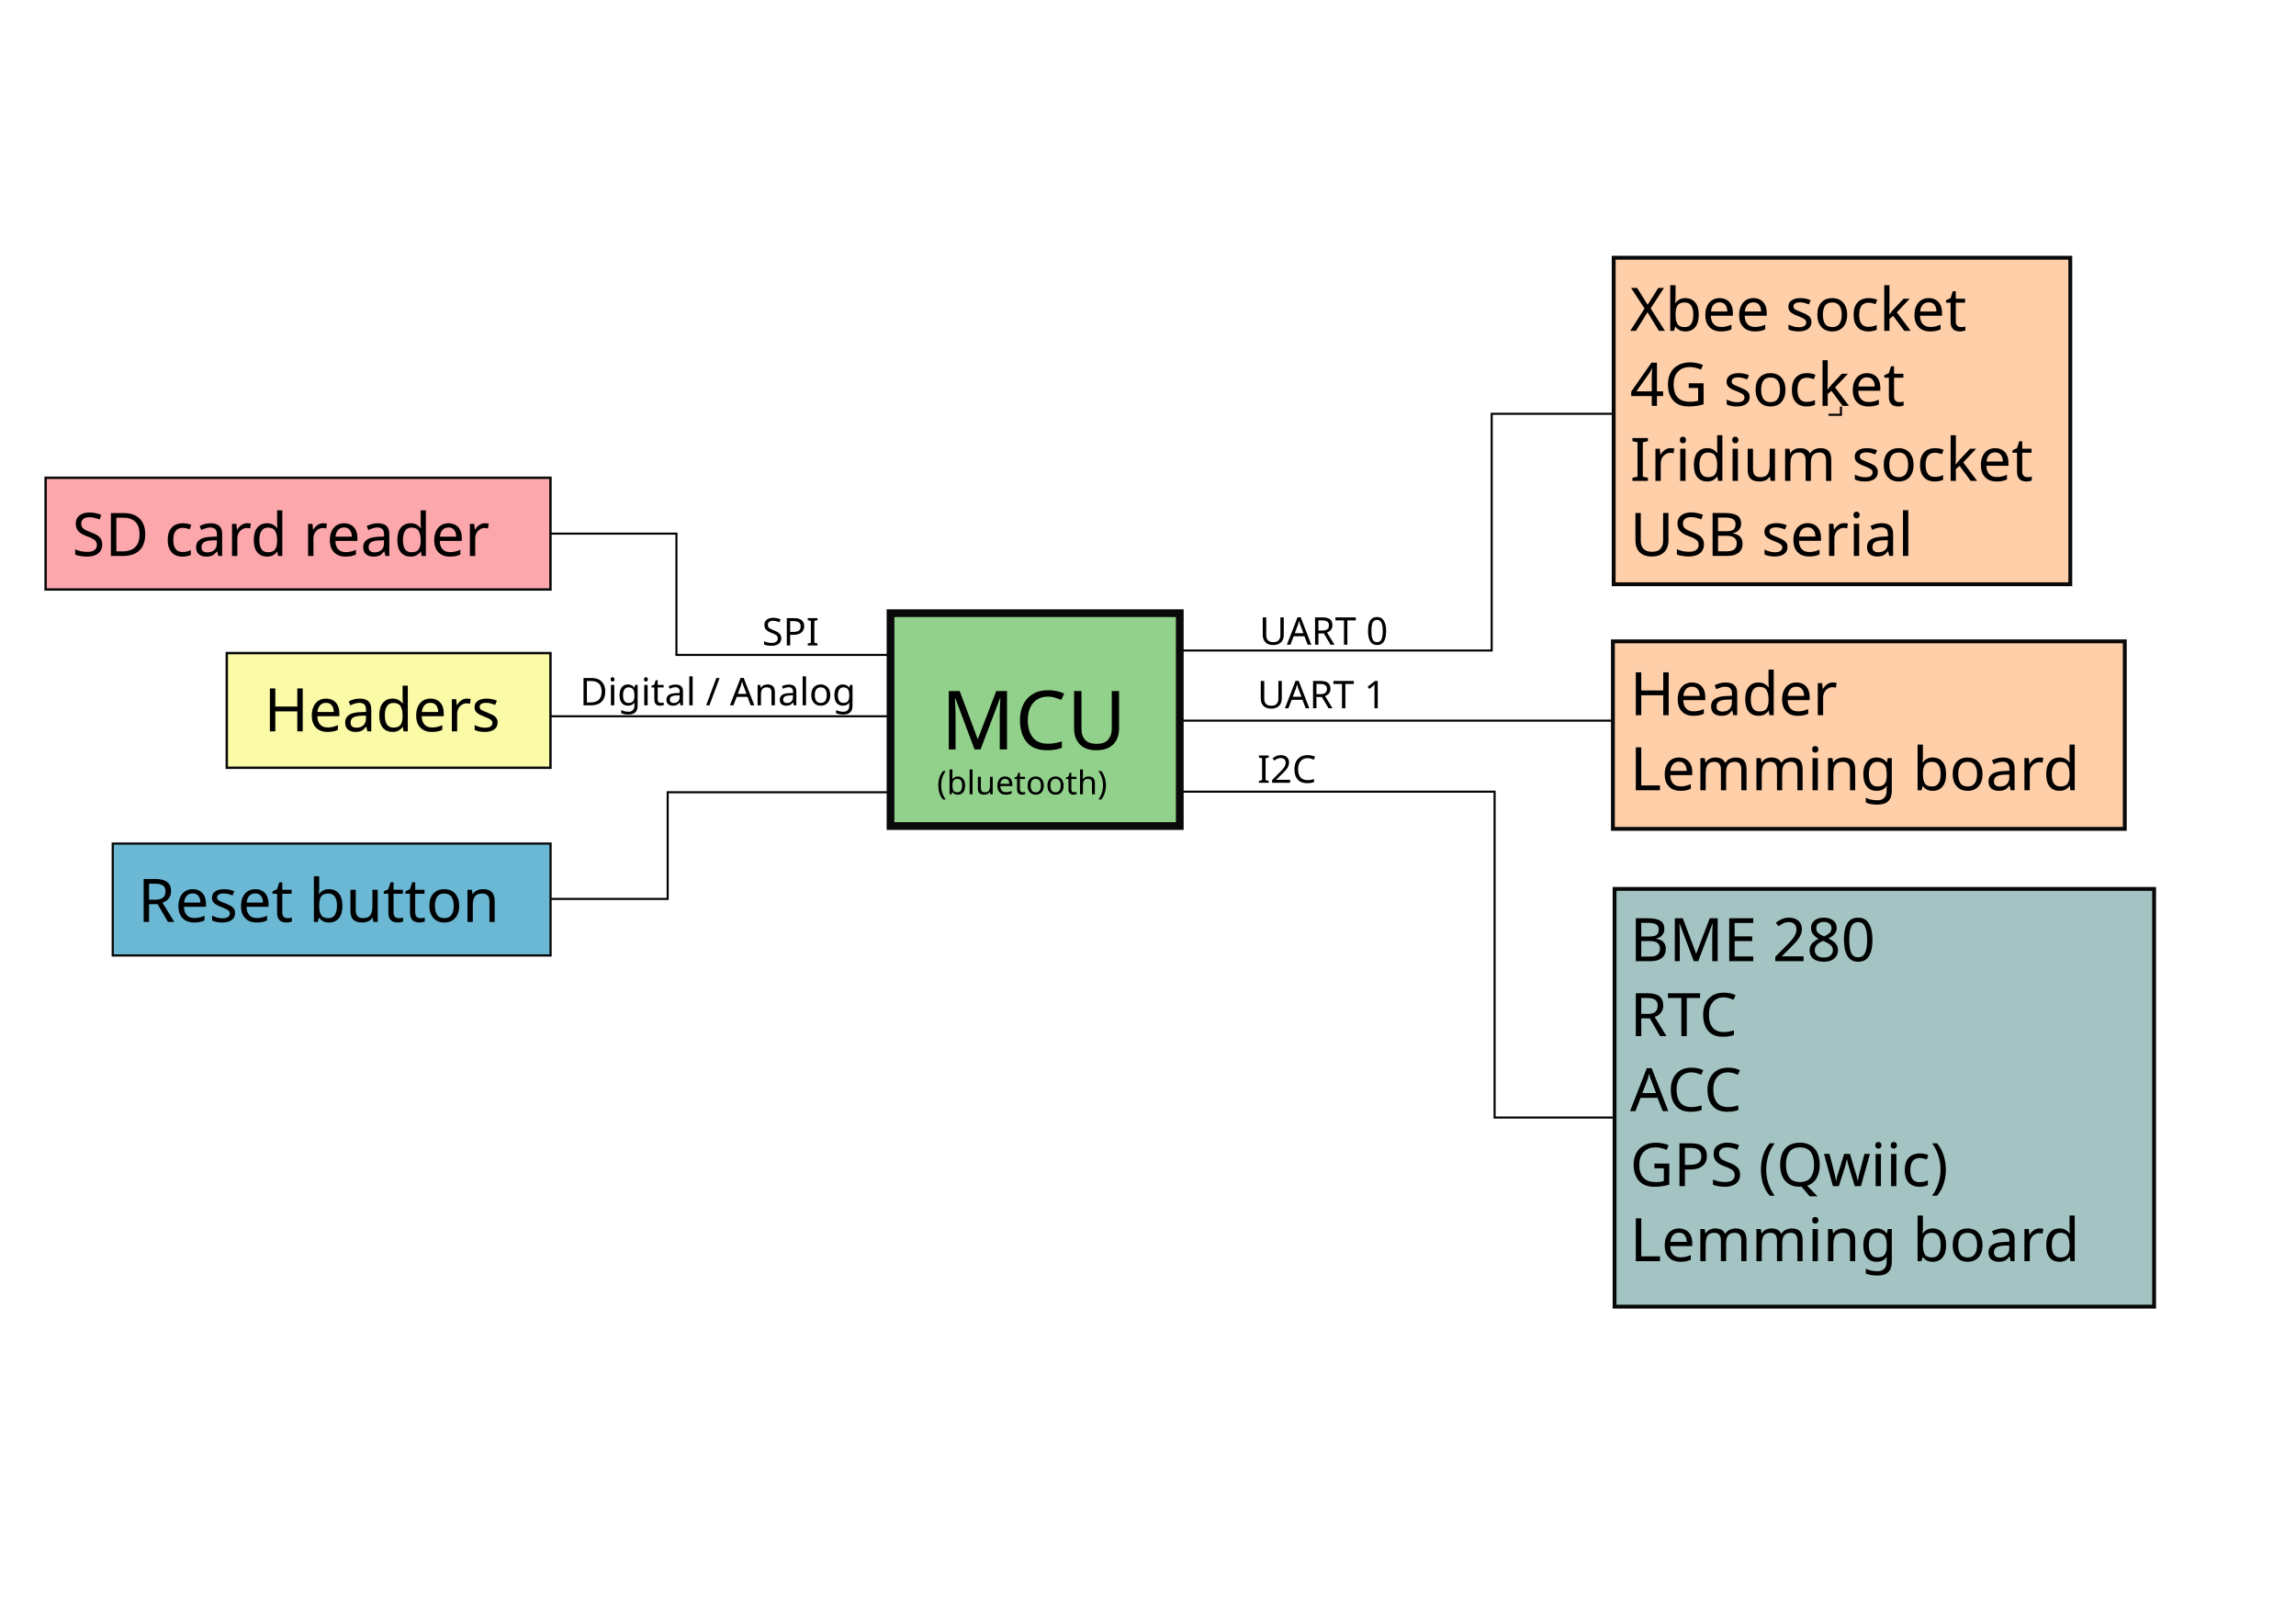
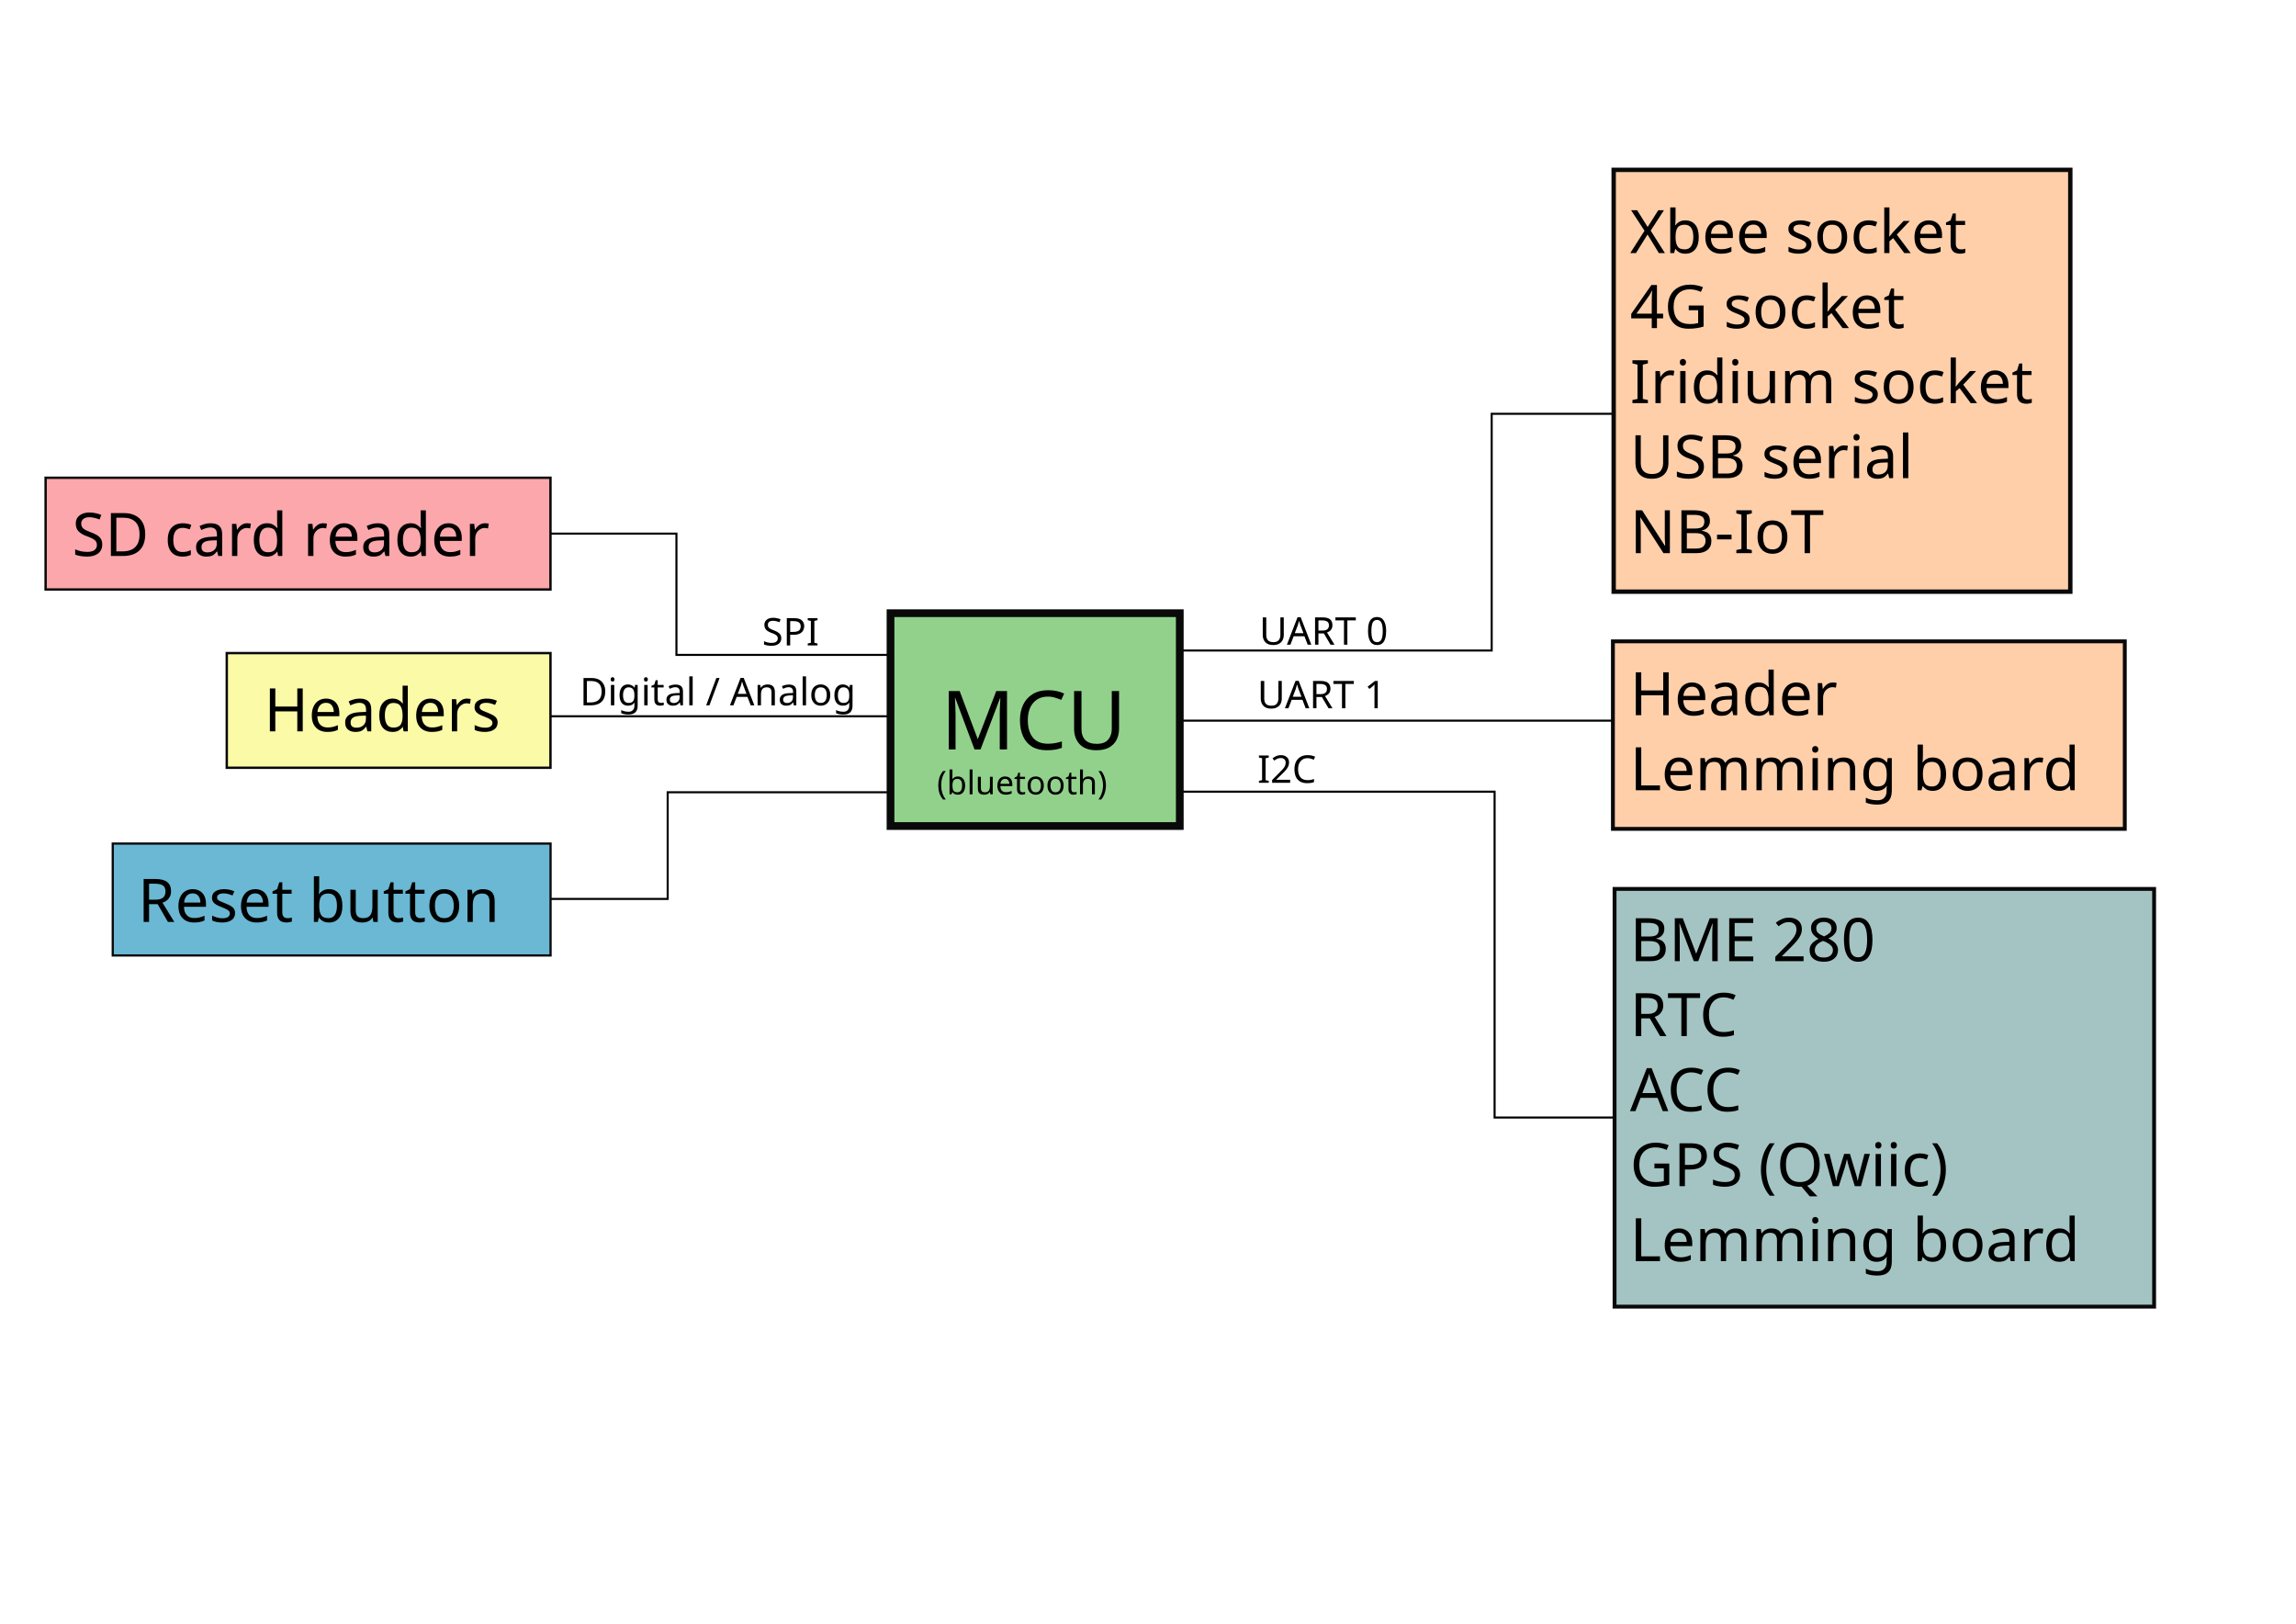
<svg xmlns="http://www.w3.org/2000/svg" width="297mm" height="210mm" viewBox="0 0 297 210" version="1.1" id="svg892">
  <defs id="defs886" />
  <g id="layer1" transform="translate(0,-87)">
    <path style="fill:none;stroke:#000000;stroke-width:0.265px;stroke-linecap:butt;stroke-linejoin:miter;stroke-opacity:1" d="M 119.629,171.701 H 87.501 V 156.015 H 68.603" id="path1745" />
    <path style="fill:none;stroke:#000000;stroke-width:0.265px;stroke-linecap:butt;stroke-linejoin:miter;stroke-opacity:1" d="M 118.307,179.638 H 68.603" id="path1747" />
    <path style="fill:none;stroke:#000000;stroke-width:0.265px;stroke-linecap:butt;stroke-linejoin:miter;stroke-opacity:1" d="M 119.062,189.466 H 86.368 V 203.262 H 68.603" id="path1749" />
    <path style="fill:none;stroke:#000000;stroke-width:0.265px;stroke-linecap:butt;stroke-linejoin:miter;stroke-opacity:1" d="m 147.978,171.134 h 44.979 v -30.616 h 19.466" id="path1606" />
    <path style="fill:none;stroke:#000000;stroke-width:0.265px;stroke-linecap:butt;stroke-linejoin:miter;stroke-opacity:1" d="m 149.49,180.205 h 61.421" id="path1608" />
    <path style="fill:none;stroke:#000000;stroke-width:0.265px;stroke-linecap:butt;stroke-linejoin:miter;stroke-opacity:1" d="m 149.301,189.39 h 44.034 v 42.144 h 21.545" id="path1610" />
    <g id="g1446" transform="translate(84.45717,12.82894)">
      <rect y="153.476" x="30.736" height="27.529" width="37.418" id="rect1437" style="fill:#92d18b;fill-opacity:1;stroke:#090909;stroke-width:1;stroke-miterlimit:4;stroke-dasharray:none;stroke-dashoffset:0;stroke-opacity:1" />
      <text id="text1441" y="171.093" x="37.244" style="font-style:normal;font-weight:normal;font-size:10.583px;line-height:1.25;font-family:sans-serif;letter-spacing:0px;word-spacing:0px;fill:#000000;fill-opacity:1;stroke:none;stroke-width:0.265" xml:space="preserve">
        <tspan style="stroke-width:0.265" y="171.093" x="37.244" id="tspan1439">MCU</tspan>
      </text>
    </g>
    <g id="g1469">
-       <rect y="120.335" x="208.738" height="42.229" width="59.067" id="rect1460" style="fill:#ffcfaa;fill-opacity:1;stroke:#090909;stroke-width:0.5;stroke-miterlimit:4;stroke-dasharray:none;stroke-dashoffset:0;stroke-opacity:1" />
-       <text id="text1450" y="129.79" x="210.851" style="font-style:normal;font-weight:normal;font-size:7.761px;line-height:1.25;font-family:sans-serif;letter-spacing:0px;word-spacing:0px;fill:#000000;fill-opacity:1;stroke:none;stroke-width:0.265" xml:space="preserve">
-         <tspan style="stroke-width:0.265" y="129.79" x="210.851" id="tspan1448">Xbee socket</tspan>
-         <tspan id="tspan1452" style="stroke-width:0.265" y="139.492" x="210.851">4G socket</tspan>
-         <tspan id="tspan1454" style="stroke-width:0.265" y="149.193" x="210.851">Iridium socket</tspan>
-         <tspan id="tspan1456" style="stroke-width:0.265" y="158.895" x="210.851">USB serial</tspan>
-         <tspan id="tspan1458" style="stroke-width:0.265" y="168.596" x="210.851" />
-       </text>
+       <g id="g2576" transform="translate(0,-10.05417)">
+         <rect style="fill:#ffcfaa;fill-opacity:1;stroke:#090909;stroke-width:0.568;stroke-miterlimit:4;stroke-dasharray:none;stroke-dashoffset:0;stroke-opacity:1" id="rect1460" width="59.067" height="54.555" x="208.738" y="119.022" />
+         <text xml:space="preserve" style="font-style:normal;font-weight:normal;font-size:7.761px;line-height:1.25;font-family:sans-serif;letter-spacing:0px;word-spacing:0px;fill:#000000;fill-opacity:1;stroke:none;stroke-width:0.265" x="210.851" y="129.79" id="text1450">
+           <tspan id="tspan1448" x="210.851" y="129.79" style="stroke-width:0.265">Xbee socket</tspan>
+           <tspan x="210.851" y="139.492" style="stroke-width:0.265" id="tspan1452">4G socket</tspan>
+           <tspan x="210.851" y="149.193" style="stroke-width:0.265" id="tspan1454">Iridium socket</tspan>
+           <tspan x="210.851" y="158.895" style="stroke-width:0.265" id="tspan1456">USB serial</tspan>
+           <tspan id="tspan2566" x="210.851" y="168.596" style="stroke-width:0.265">NB-IoT</tspan>
+           <tspan x="210.851" y="178.297" style="stroke-width:0.265" id="tspan1458" />
+         </text>
+       </g>
    </g>
    <g transform="translate(-2.47e-6,49.71213)" id="g1567">
      <rect y="120.236" x="208.639" height="24.252" width="66.213" id="rect1460-9" style="fill:#ffcfaa;fill-opacity:1;stroke:#090909;stroke-width:0.5;stroke-miterlimit:4;stroke-dasharray:none;stroke-dashoffset:0;stroke-opacity:1" />
      <text id="text1450-9" y="129.79" x="210.851" style="font-style:normal;font-weight:normal;font-size:7.761px;line-height:1.25;font-family:sans-serif;letter-spacing:0px;word-spacing:0px;fill:#000000;fill-opacity:1;stroke:none;stroke-width:0.265" xml:space="preserve">
        <tspan id="tspan1456-3" style="stroke-width:0.265" y="129.79" x="210.851">Header</tspan>
        <tspan style="stroke-width:0.265" y="139.492" x="210.851" id="tspan1513">Lemming board</tspan>
        <tspan id="tspan1458-1" style="stroke-width:0.265" y="149.193" x="210.851" />
      </text>
    </g>
    <g style="stroke-width:0.5;stroke-miterlimit:4;stroke-dasharray:none" transform="translate(19.77796,49.71213)" id="g1560">
      <rect y="152.255" x="189.074" height="54.026" width="69.795" id="rect1460-9-1" style="fill:#a3c4c2;fill-opacity:1;stroke:#090909;stroke-width:0.5;stroke-miterlimit:4;stroke-dasharray:none;stroke-dashoffset:0;stroke-opacity:1" />
      <text id="text1450-9-1" y="161.595" x="191.073" style="font-style:normal;font-weight:normal;font-size:7.761px;line-height:1.25;font-family:sans-serif;letter-spacing:0px;word-spacing:0px;fill:#000000;fill-opacity:1;stroke:none;stroke-width:0.5;stroke-miterlimit:4;stroke-dasharray:none" xml:space="preserve">
        <tspan style="stroke-width:0.5;stroke-miterlimit:4;stroke-dasharray:none" y="161.595" x="191.073" id="tspan1513-0">BME 280</tspan>
        <tspan style="stroke-width:0.5;stroke-miterlimit:4;stroke-dasharray:none" y="171.297" x="191.073" id="tspan1544">RTC</tspan>
        <tspan style="stroke-width:0.5;stroke-miterlimit:4;stroke-dasharray:none" y="180.998" x="191.073" id="tspan1546">ACC</tspan>
        <tspan style="stroke-width:0.5;stroke-miterlimit:4;stroke-dasharray:none" y="190.7" x="191.073" id="tspan1548">GPS (Qwiic)</tspan>
        <tspan style="stroke-width:0.5;stroke-miterlimit:4;stroke-dasharray:none" y="200.401" x="191.073" id="tspan1550">Lemming board</tspan>
        <tspan id="tspan1458-1-3" style="stroke-width:0.5;stroke-miterlimit:4;stroke-dasharray:none" y="210.102" x="191.073" />
      </text>
    </g>
-     <path style="fill:none;fill-rule:evenodd;stroke:#000000;stroke-width:0.265px;stroke-linecap:butt;stroke-linejoin:miter;stroke-opacity:1" d="m 238.137,139.578 v 1.069 h -1.604" id="path1592" />
    <text xml:space="preserve" style="font-style:normal;font-weight:normal;font-size:4.939px;line-height:1.25;font-family:sans-serif;letter-spacing:0px;word-spacing:0px;fill:#000000;fill-opacity:1;stroke:none;stroke-width:0.265" x="162.908" y="170.378" id="text1614">
      <tspan id="tspan1612" x="162.908" y="170.378" style="stroke-width:0.265">UART 0</tspan>
    </text>
    <text xml:space="preserve" style="font-style:normal;font-weight:normal;font-size:4.939px;line-height:1.25;font-family:sans-serif;letter-spacing:0px;word-spacing:0px;fill:#000000;fill-opacity:1;stroke:none;stroke-width:0.265" x="162.648" y="178.601" id="text1614-8">
      <tspan id="tspan1612-9" x="162.648" y="178.601" style="stroke-width:0.265">UART 1</tspan>
    </text>
    <text xml:space="preserve" style="font-style:normal;font-weight:normal;font-size:4.939px;line-height:1.25;font-family:sans-serif;letter-spacing:0px;word-spacing:0px;fill:#000000;fill-opacity:1;stroke:none;stroke-width:0.265" x="162.648" y="188.24" id="text1614-5">
      <tspan id="tspan1612-0" x="162.648" y="188.24" style="stroke-width:0.265">I2C</tspan>
    </text>
    <g id="g1741" transform="translate(-190.6458,27.41693)">
      <rect y="121.373" x="196.546" height="14.451" width="65.307" id="rect1460-0" style="fill:#fba7ab;fill-opacity:1;stroke:#090909;stroke-width:0.308;stroke-miterlimit:4;stroke-dasharray:none;stroke-dashoffset:0;stroke-opacity:1" />
      <text id="text1450-8" y="131.491" x="199.981" style="font-style:normal;font-weight:normal;font-size:7.761px;line-height:1.25;font-family:sans-serif;letter-spacing:0px;word-spacing:0px;fill:#000000;fill-opacity:1;stroke:none;stroke-width:0.265" xml:space="preserve">
        <tspan id="tspan1458-10" style="stroke-width:0.265" y="131.491" x="199.981">SD card reader</tspan>
      </text>
    </g>
    <g id="g1731" transform="translate(-178.5505,28.55086)">
      <rect y="142.917" x="207.885" height="14.829" width="41.872" id="rect1460-0-8" style="fill:#fbfaa7;fill-opacity:1;stroke:#090909;stroke-width:0.308;stroke-miterlimit:4;stroke-dasharray:none;stroke-dashoffset:0;stroke-opacity:1" />
      <text id="text1450-8-0" y="153.036" x="212.709" style="font-style:normal;font-weight:normal;font-size:7.761px;line-height:1.25;font-family:sans-serif;letter-spacing:0px;word-spacing:0px;fill:#000000;fill-opacity:1;stroke:none;stroke-width:0.265" xml:space="preserve">
        <tspan id="tspan1458-10-3" style="stroke-width:0.265" y="153.036" x="212.709">Headers</tspan>
      </text>
    </g>
    <g id="g1736" transform="translate(-196.6934,24.8467)">
      <rect y="171.255" x="211.277" height="14.472" width="56.634" id="rect1460-0-7" style="fill:#6ab8d4;fill-opacity:1;stroke:#090909;stroke-width:0.287;stroke-miterlimit:4;stroke-dasharray:none;stroke-dashoffset:0;stroke-opacity:1" />
      <text id="text1450-8-06" y="181.384" x="214.524" style="font-style:normal;font-weight:normal;font-size:7.761px;line-height:1.25;font-family:sans-serif;letter-spacing:0px;word-spacing:0px;fill:#000000;fill-opacity:1;stroke:none;stroke-width:0.265" xml:space="preserve">
        <tspan id="tspan1458-10-9" style="stroke-width:0.265" y="181.384" x="214.524">Reset button</tspan>
      </text>
    </g>
    <text xml:space="preserve" style="font-style:normal;font-weight:normal;font-size:4.939px;line-height:1.25;font-family:sans-serif;letter-spacing:0px;word-spacing:0px;fill:#000000;fill-opacity:1;stroke:none;stroke-width:0.265" x="98.581" y="170.475" id="text1614-7">
      <tspan id="tspan1612-3" x="98.581" y="170.475" style="stroke-width:0.265">SPI</tspan>
    </text>
    <text xml:space="preserve" style="font-style:normal;font-weight:normal;font-size:4.939px;line-height:1.25;font-family:sans-serif;letter-spacing:0px;word-spacing:0px;fill:#000000;fill-opacity:1;stroke:none;stroke-width:0.265" x="74.996" y="178.223" id="text1614-2">
      <tspan id="tspan1612-7" x="74.996" y="178.223" style="stroke-width:0.265">Digital / Analog</tspan>
    </text>
    <text xml:space="preserve" style="font-style:normal;font-weight:normal;font-size:4.939px;line-height:1.25;font-family:sans-serif;letter-spacing:0px;word-spacing:0px;fill:#000000;fill-opacity:1;stroke:none;stroke-width:0.265" x="88.565" y="188.618" id="text1614-21">
      <tspan id="tspan1612-34" x="88.565" y="192.988" style="stroke-width:0.265" />
    </text>
    <text xml:space="preserve" style="font-style:normal;font-weight:normal;font-size:4.233px;line-height:1.25;font-family:sans-serif;letter-spacing:0px;word-spacing:0px;fill:#000000;fill-opacity:1;stroke:none;stroke-width:0.265" x="121.201" y="189.733" id="text1837">
      <tspan id="tspan1835" x="121.201" y="189.733" style="stroke-width:0.265">(bluetooth)</tspan>
    </text>
  </g>
</svg>
